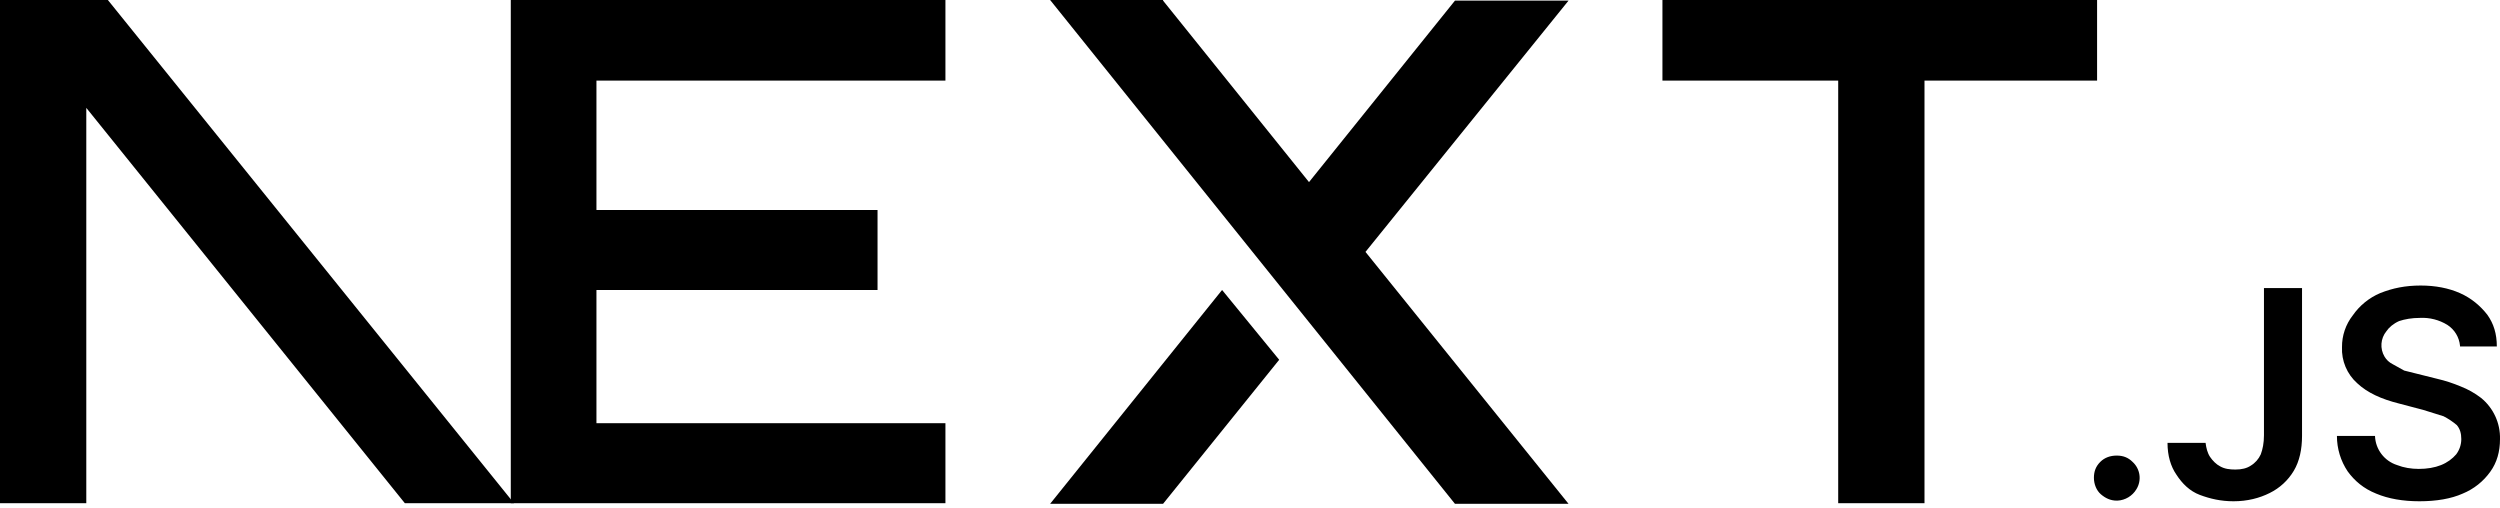
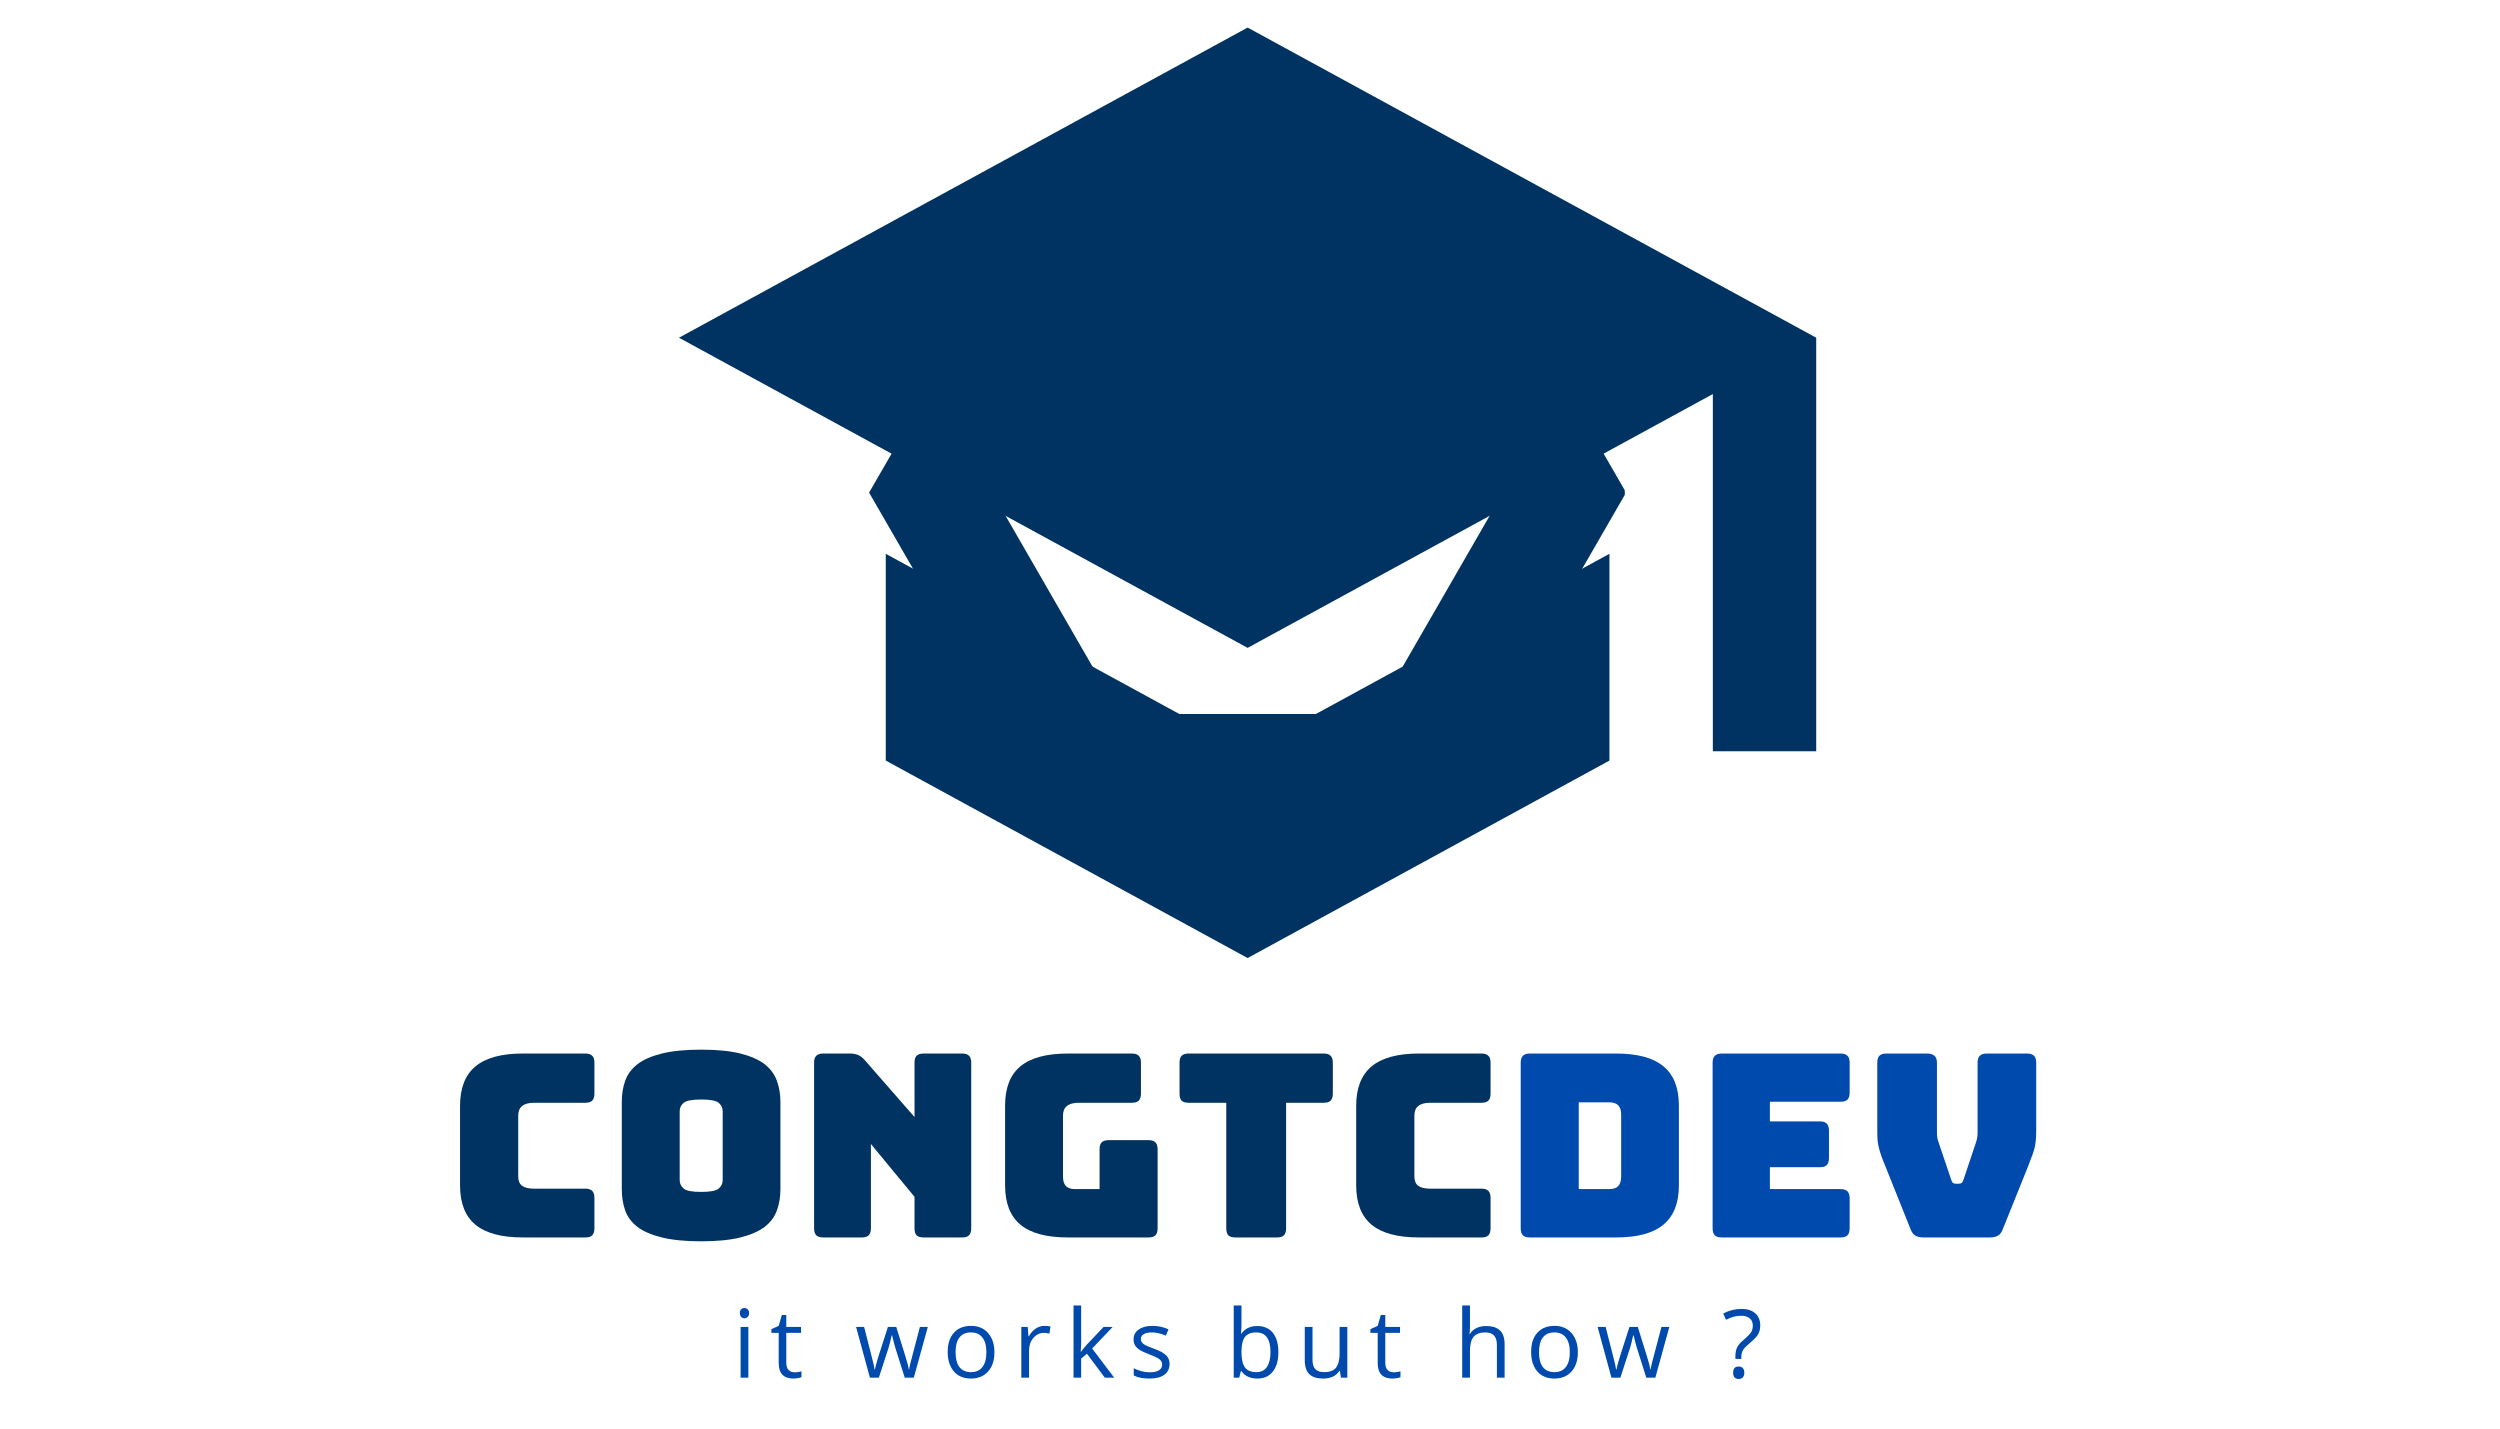
- <svg xmlns="http://www.w3.org/2000/svg" fill="none" viewBox="0 0 394 80">
-   <path fill="#000" d="M262 0h68.5v12.7h-27.2v66.6h-13.6V12.7H262V0ZM149 0v12.7H94v20.4h44.3v12.6H94v21h55v12.6H80.5V0h68.7zm34.3 0h-17.8l63.8 79.4h17.9l-32-39.7 32-39.6h-17.9l-23 28.6-23-28.6zm18.3 56.7-9-11-27.1 33.7h17.8l18.3-22.7z" />
-   <path fill="#000" d="M81 79.3 17 0H0v79.3h13.6V17l50.2 62.3H81Zm252.6-.4c-1 0-1.8-.4-2.5-1s-1.1-1.6-1.1-2.6.3-1.8 1-2.5 1.6-1 2.6-1 1.8.3 2.5 1a3.4 3.4 0 0 1 .6 4.3 3.7 3.7 0 0 1-3 1.8zm23.2-33.5h6v23.3c0 2.1-.4 4-1.3 5.5a9.1 9.1 0 0 1-3.8 3.5c-1.6.8-3.5 1.3-5.7 1.3-2 0-3.7-.4-5.3-1s-2.8-1.8-3.7-3.2c-.9-1.3-1.4-3-1.4-5h6c.1.8.3 1.6.7 2.2s1 1.2 1.6 1.5c.7.4 1.5.5 2.4.5 1 0 1.8-.2 2.4-.6a4 4 0 0 0 1.6-1.8c.3-.8.5-1.8.5-3V45.5zm30.9 9.1a4.4 4.4 0 0 0-2-3.3 7.5 7.5 0 0 0-4.3-1.1c-1.3 0-2.4.2-3.3.5-.9.4-1.6 1-2 1.6a3.5 3.5 0 0 0-.3 4c.3.5.7.9 1.3 1.2l1.8 1 2 .5 3.2.8c1.3.3 2.5.7 3.7 1.2a13 13 0 0 1 3.2 1.8 8.1 8.1 0 0 1 3 6.5c0 2-.5 3.7-1.5 5.1a10 10 0 0 1-4.4 3.5c-1.8.8-4.1 1.2-6.8 1.2-2.6 0-4.9-.4-6.8-1.2-2-.8-3.4-2-4.5-3.5a10 10 0 0 1-1.7-5.6h6a5 5 0 0 0 3.5 4.6c1 .4 2.2.6 3.4.6 1.3 0 2.5-.2 3.5-.6 1-.4 1.8-1 2.4-1.7a4 4 0 0 0 .8-2.4c0-.9-.2-1.6-.7-2.2a11 11 0 0 0-2.1-1.4l-3.2-1-3.8-1c-2.8-.7-5-1.7-6.6-3.2a7.2 7.2 0 0 1-2.4-5.7 8 8 0 0 1 1.7-5 10 10 0 0 1 4.3-3.5c2-.8 4-1.2 6.4-1.2 2.3 0 4.4.4 6.2 1.2 1.8.8 3.2 2 4.3 3.4 1 1.4 1.5 3 1.5 5h-5.8z" />
+ <svg xmlns="http://www.w3.org/2000/svg" width="350" zoomAndPan="magnify" viewBox="0 0 262.5 150" height="200" preserveAspectRatio="xMidYMid meet" version="1.0">
+   <defs>
+     <g />
+     <clipPath id="642d895e0b">
+       <path d="M 71.293 2.891 L 191 2.891 L 191 100.957 L 71.293 100.957 Z M 71.293 2.891 " clip-rule="nonzero" />
+     </clipPath>
+     <clipPath id="643ffc0d59">
+       <path d="M 91.254 17.352 L 170.602 17.352 L 170.602 86.219 L 91.254 86.219 Z M 91.254 17.352 " clip-rule="nonzero" />
+     </clipPath>
+   </defs>
+   <g fill="#003362" fill-opacity="1">
+     <g transform="translate(46.74213, 129.932)">
+       <g>
+         <path d="M 14.703 0 L 8.156 0 C 5.914 0 4.254 -0.445 3.172 -1.344 C 2.098 -2.238 1.562 -3.613 1.562 -5.469 L 1.562 -13.812 C 1.562 -15.676 2.098 -17.055 3.172 -17.953 C 4.254 -18.859 5.914 -19.312 8.156 -19.312 L 14.703 -19.312 C 15.047 -19.312 15.289 -19.234 15.438 -19.078 C 15.594 -18.93 15.672 -18.688 15.672 -18.344 L 15.672 -15.109 C 15.672 -14.766 15.594 -14.516 15.438 -14.359 C 15.289 -14.211 15.047 -14.141 14.703 -14.141 L 9.312 -14.141 C 8.758 -14.141 8.348 -14.023 8.078 -13.797 C 7.805 -13.578 7.672 -13.242 7.672 -12.797 L 7.672 -6.406 C 7.672 -5.957 7.805 -5.629 8.078 -5.422 C 8.348 -5.223 8.758 -5.125 9.312 -5.125 L 14.703 -5.125 C 15.047 -5.125 15.289 -5.047 15.438 -4.891 C 15.594 -4.742 15.672 -4.5 15.672 -4.156 L 15.672 -0.969 C 15.672 -0.625 15.594 -0.375 15.438 -0.219 C 15.289 -0.07 15.047 0 14.703 0 Z M 14.703 0 " />
+       </g>
+     </g>
+   </g>
+   <g fill="#003362" fill-opacity="1">
+     <g transform="translate(63.72601, 129.932)">
+       <g>
+         <path d="M 18.219 -5.078 C 18.219 -4.254 18.094 -3.504 17.844 -2.828 C 17.602 -2.16 17.176 -1.586 16.562 -1.109 C 15.945 -0.641 15.098 -0.27 14.016 0 C 12.93 0.27 11.562 0.406 9.906 0.406 C 8.238 0.406 6.859 0.27 5.766 0 C 4.672 -0.27 3.816 -0.641 3.203 -1.109 C 2.586 -1.586 2.16 -2.16 1.922 -2.828 C 1.68 -3.504 1.562 -4.254 1.562 -5.078 L 1.562 -14.219 C 1.562 -15.039 1.68 -15.785 1.922 -16.453 C 2.16 -17.129 2.586 -17.707 3.203 -18.188 C 3.816 -18.664 4.672 -19.039 5.766 -19.312 C 6.859 -19.582 8.238 -19.719 9.906 -19.719 C 11.562 -19.719 12.93 -19.582 14.016 -19.312 C 15.098 -19.039 15.945 -18.664 16.562 -18.188 C 17.176 -17.707 17.602 -17.129 17.844 -16.453 C 18.094 -15.785 18.219 -15.039 18.219 -14.219 Z M 7.641 -6.031 C 7.641 -5.676 7.773 -5.379 8.047 -5.141 C 8.316 -4.898 8.938 -4.781 9.906 -4.781 C 10.863 -4.781 11.477 -4.898 11.75 -5.141 C 12.02 -5.379 12.156 -5.676 12.156 -6.031 L 12.156 -13.25 C 12.156 -13.594 12.02 -13.883 11.75 -14.125 C 11.477 -14.363 10.863 -14.484 9.906 -14.484 C 8.938 -14.484 8.316 -14.363 8.047 -14.125 C 7.773 -13.883 7.641 -13.594 7.641 -13.25 Z M 7.641 -6.031 " />
+       </g>
+     </g>
+   </g>
+   <g fill="#003362" fill-opacity="1">
+     <g transform="translate(83.63444, 129.932)">
+       <g>
+         <path d="M 6.844 0 L 2.812 0 C 2.477 0 2.234 -0.07 2.078 -0.219 C 1.922 -0.375 1.844 -0.625 1.844 -0.969 L 1.844 -18.344 C 1.844 -18.688 1.922 -18.93 2.078 -19.078 C 2.234 -19.234 2.477 -19.312 2.812 -19.312 L 5.609 -19.312 C 5.941 -19.312 6.227 -19.258 6.469 -19.156 C 6.719 -19.051 6.957 -18.863 7.188 -18.594 L 12.391 -12.641 L 12.391 -18.344 C 12.391 -18.688 12.461 -18.93 12.609 -19.078 C 12.766 -19.234 13.016 -19.312 13.359 -19.312 L 17.391 -19.312 C 17.723 -19.312 17.961 -19.234 18.109 -19.078 C 18.266 -18.93 18.344 -18.688 18.344 -18.344 L 18.344 -0.969 C 18.344 -0.625 18.266 -0.375 18.109 -0.219 C 17.961 -0.07 17.723 0 17.391 0 L 13.359 0 C 13.016 0 12.766 -0.07 12.609 -0.219 C 12.461 -0.375 12.391 -0.625 12.391 -0.969 L 12.391 -4.266 L 7.812 -9.812 L 7.812 -0.969 C 7.812 -0.625 7.734 -0.375 7.578 -0.219 C 7.422 -0.07 7.176 0 6.844 0 Z M 6.844 0 " />
+       </g>
+     </g>
+   </g>
+   <g fill="#003362" fill-opacity="1">
+     <g transform="translate(103.9722, 129.932)">
+       <g>
+         <path d="M 16.609 0 L 8.156 0 C 5.914 0 4.254 -0.445 3.172 -1.344 C 2.098 -2.238 1.562 -3.613 1.562 -5.469 L 1.562 -13.844 C 1.562 -15.707 2.098 -17.082 3.172 -17.969 C 4.254 -18.863 5.914 -19.312 8.156 -19.312 L 14.859 -19.312 C 15.203 -19.312 15.445 -19.234 15.594 -19.078 C 15.75 -18.93 15.828 -18.688 15.828 -18.344 L 15.828 -15.109 C 15.828 -14.766 15.75 -14.516 15.594 -14.359 C 15.445 -14.211 15.203 -14.141 14.859 -14.141 L 9.281 -14.141 C 8.727 -14.141 8.316 -14.023 8.047 -13.797 C 7.773 -13.578 7.641 -13.242 7.641 -12.797 L 7.641 -6.391 C 7.641 -5.941 7.742 -5.609 7.953 -5.391 C 8.16 -5.18 8.469 -5.078 8.875 -5.078 L 11.484 -5.078 L 11.484 -9.25 C 11.484 -9.594 11.555 -9.836 11.703 -9.984 C 11.859 -10.141 12.109 -10.219 12.453 -10.219 L 16.609 -10.219 C 16.941 -10.219 17.188 -10.141 17.344 -9.984 C 17.5 -9.836 17.578 -9.594 17.578 -9.25 L 17.578 -0.969 C 17.578 -0.625 17.5 -0.375 17.344 -0.219 C 17.188 -0.07 16.941 0 16.609 0 Z M 16.609 0 " />
+       </g>
+     </g>
+   </g>
+   <g fill="#003362" fill-opacity="1">
+     <g transform="translate(123.1025, 129.932)">
+       <g>
+         <path d="M 10.969 0 L 6.625 0 C 6.281 0 6.031 -0.07 5.875 -0.219 C 5.727 -0.375 5.656 -0.625 5.656 -0.969 L 5.656 -14.141 L 1.719 -14.141 C 1.375 -14.141 1.125 -14.211 0.969 -14.359 C 0.82 -14.516 0.75 -14.766 0.75 -15.109 L 0.75 -18.344 C 0.75 -18.688 0.82 -18.93 0.969 -19.078 C 1.125 -19.234 1.375 -19.312 1.719 -19.312 L 15.875 -19.312 C 16.219 -19.312 16.461 -19.234 16.609 -19.078 C 16.766 -18.93 16.844 -18.688 16.844 -18.344 L 16.844 -15.109 C 16.844 -14.766 16.766 -14.516 16.609 -14.359 C 16.461 -14.211 16.219 -14.141 15.875 -14.141 L 11.938 -14.141 L 11.938 -0.969 C 11.938 -0.625 11.859 -0.375 11.703 -0.219 C 11.555 -0.07 11.312 0 10.969 0 Z M 10.969 0 " />
+       </g>
+     </g>
+   </g>
+   <g fill="#003362" fill-opacity="1">
+     <g transform="translate(140.8376, 129.932)">
+       <g>
+         <path d="M 14.703 0 L 8.156 0 C 5.914 0 4.254 -0.445 3.172 -1.344 C 2.098 -2.238 1.562 -3.613 1.562 -5.469 L 1.562 -13.812 C 1.562 -15.676 2.098 -17.055 3.172 -17.953 C 4.254 -18.859 5.914 -19.312 8.156 -19.312 L 14.703 -19.312 C 15.047 -19.312 15.289 -19.234 15.438 -19.078 C 15.594 -18.93 15.672 -18.688 15.672 -18.344 L 15.672 -15.109 C 15.672 -14.766 15.594 -14.516 15.438 -14.359 C 15.289 -14.211 15.047 -14.141 14.703 -14.141 L 9.312 -14.141 C 8.758 -14.141 8.348 -14.023 8.078 -13.797 C 7.805 -13.578 7.672 -13.242 7.672 -12.797 L 7.672 -6.406 C 7.672 -5.957 7.805 -5.629 8.078 -5.422 C 8.348 -5.223 8.758 -5.125 9.312 -5.125 L 14.703 -5.125 C 15.047 -5.125 15.289 -5.047 15.438 -4.891 C 15.594 -4.742 15.672 -4.5 15.672 -4.156 L 15.672 -0.969 C 15.672 -0.625 15.594 -0.375 15.438 -0.219 C 15.289 -0.07 15.047 0 14.703 0 Z M 14.703 0 " />
+       </g>
+     </g>
+   </g>
+   <g fill="#004aad" fill-opacity="1">
+     <g transform="translate(157.8302, 129.932)">
+       <g>
+         <path d="M 11.859 0 L 2.812 0 C 2.477 0 2.234 -0.07 2.078 -0.219 C 1.922 -0.375 1.844 -0.625 1.844 -0.969 L 1.844 -18.344 C 1.844 -18.688 1.922 -18.93 2.078 -19.078 C 2.234 -19.234 2.477 -19.312 2.812 -19.312 L 11.859 -19.312 C 14.098 -19.312 15.754 -18.863 16.828 -17.969 C 17.91 -17.082 18.453 -15.707 18.453 -13.844 L 18.453 -5.469 C 18.453 -3.613 17.91 -2.238 16.828 -1.344 C 15.754 -0.445 14.098 0 11.859 0 Z M 7.938 -14.188 L 7.938 -5.078 L 11.141 -5.078 C 11.566 -5.078 11.879 -5.18 12.078 -5.391 C 12.285 -5.609 12.391 -5.941 12.391 -6.391 L 12.391 -12.906 C 12.391 -13.352 12.285 -13.676 12.078 -13.875 C 11.879 -14.082 11.566 -14.188 11.141 -14.188 Z M 7.938 -14.188 " />
+       </g>
+     </g>
+   </g>
+   <g fill="#004aad" fill-opacity="1">
+     <g transform="translate(177.9801, 129.932)">
+       <g>
+         <path d="M 15.266 0 L 2.812 0 C 2.477 0 2.234 -0.07 2.078 -0.219 C 1.922 -0.375 1.844 -0.625 1.844 -0.969 L 1.844 -18.344 C 1.844 -18.688 1.922 -18.93 2.078 -19.078 C 2.234 -19.234 2.477 -19.312 2.812 -19.312 L 15.266 -19.312 C 15.609 -19.312 15.852 -19.234 16 -19.078 C 16.156 -18.93 16.234 -18.688 16.234 -18.344 L 16.234 -15.219 C 16.234 -14.875 16.156 -14.625 16 -14.469 C 15.852 -14.32 15.609 -14.25 15.266 -14.25 L 7.859 -14.25 L 7.859 -12.188 L 13.094 -12.188 C 13.438 -12.188 13.68 -12.109 13.828 -11.953 C 13.984 -11.797 14.062 -11.551 14.062 -11.219 L 14.062 -8.344 C 14.062 -8 13.984 -7.75 13.828 -7.594 C 13.68 -7.445 13.438 -7.375 13.094 -7.375 L 7.859 -7.375 L 7.859 -5.078 L 15.266 -5.078 C 15.609 -5.078 15.852 -5 16 -4.844 C 16.156 -4.688 16.234 -4.441 16.234 -4.109 L 16.234 -0.969 C 16.234 -0.625 16.156 -0.375 16 -0.219 C 15.852 -0.07 15.609 0 15.266 0 Z M 15.266 0 " />
+       </g>
+     </g>
+   </g>
+   <g fill="#004aad" fill-opacity="1">
+     <g transform="translate(195.6616, 129.932)">
+       <g>
+         <path d="M 13.281 0 L 6.297 0 C 5.961 0 5.68 -0.062 5.453 -0.188 C 5.234 -0.312 5.062 -0.547 4.938 -0.891 L 2.312 -7.453 C 2.145 -7.848 2.008 -8.191 1.906 -8.484 C 1.801 -8.785 1.711 -9.066 1.641 -9.328 C 1.566 -9.598 1.516 -9.879 1.484 -10.172 C 1.461 -10.473 1.453 -10.836 1.453 -11.266 L 1.453 -18.344 C 1.453 -18.688 1.523 -18.93 1.672 -19.078 C 1.828 -19.234 2.078 -19.312 2.422 -19.312 L 6.688 -19.312 C 7.02 -19.312 7.273 -19.234 7.453 -19.078 C 7.629 -18.93 7.719 -18.688 7.719 -18.344 L 7.719 -10.953 C 7.719 -10.766 7.734 -10.582 7.766 -10.406 C 7.805 -10.227 7.863 -10.039 7.938 -9.844 L 9.203 -6.094 C 9.254 -5.914 9.316 -5.797 9.391 -5.734 C 9.461 -5.672 9.57 -5.641 9.719 -5.641 L 10 -5.641 C 10.145 -5.641 10.254 -5.672 10.328 -5.734 C 10.398 -5.797 10.461 -5.914 10.516 -6.094 L 11.781 -9.875 C 11.852 -10.07 11.906 -10.258 11.938 -10.438 C 11.969 -10.613 11.984 -10.789 11.984 -10.969 L 11.984 -18.344 C 11.984 -18.688 12.062 -18.93 12.219 -19.078 C 12.375 -19.234 12.617 -19.312 12.953 -19.312 L 17.172 -19.312 C 17.504 -19.312 17.75 -19.234 17.906 -19.078 C 18.062 -18.93 18.141 -18.688 18.141 -18.344 L 18.141 -11.266 C 18.141 -10.836 18.125 -10.473 18.094 -10.172 C 18.07 -9.879 18.023 -9.598 17.953 -9.328 C 17.879 -9.066 17.785 -8.785 17.672 -8.484 C 17.566 -8.191 17.438 -7.848 17.281 -7.453 L 14.641 -0.891 C 14.516 -0.547 14.344 -0.312 14.125 -0.188 C 13.906 -0.062 13.625 0 13.281 0 Z M 13.281 0 " />
+       </g>
+     </g>
+   </g>
+   <g fill="#004aad" fill-opacity="1">
+     <g transform="translate(76.90547, 144.6539)">
+       <g>
+         <path d="M 1.672 0 L 0.859 0 L 0.859 -5.328 L 1.672 -5.328 Z M 0.781 -6.781 C 0.781 -6.969 0.828 -7.102 0.922 -7.188 C 1.016 -7.27 1.129 -7.312 1.266 -7.312 C 1.391 -7.312 1.5 -7.266 1.594 -7.172 C 1.695 -7.086 1.75 -6.957 1.75 -6.781 C 1.75 -6.602 1.695 -6.469 1.594 -6.375 C 1.5 -6.281 1.391 -6.234 1.266 -6.234 C 1.129 -6.234 1.016 -6.281 0.922 -6.375 C 0.828 -6.469 0.781 -6.602 0.781 -6.781 Z M 0.781 -6.781 " />
+       </g>
+     </g>
+   </g>
+   <g fill="#004aad" fill-opacity="1">
+     <g transform="translate(80.84137, 144.6539)">
+       <g>
+         <path d="M 2.578 -0.562 C 2.723 -0.562 2.859 -0.57 2.984 -0.594 C 3.117 -0.613 3.227 -0.641 3.312 -0.672 L 3.312 -0.047 C 3.219 -0.004 3.086 0.023 2.922 0.047 C 2.754 0.078 2.602 0.094 2.469 0.094 C 1.438 0.094 0.922 -0.445 0.922 -1.531 L 0.922 -4.703 L 0.156 -4.703 L 0.156 -5.094 L 0.922 -5.438 L 1.25 -6.578 L 1.719 -6.578 L 1.719 -5.328 L 3.266 -5.328 L 3.266 -4.703 L 1.719 -4.703 L 1.719 -1.562 C 1.719 -1.238 1.797 -0.988 1.953 -0.812 C 2.109 -0.645 2.316 -0.562 2.578 -0.562 Z M 2.578 -0.562 " />
+       </g>
+     </g>
+   </g>
+   <g fill="#004aad" fill-opacity="1">
+     <g transform="translate(85.77474, 144.6539)">
+       <g />
+     </g>
+   </g>
+   <g fill="#004aad" fill-opacity="1">
+     <g transform="translate(89.77877, 144.6539)">
+       <g>
+         <path d="M 5.219 0 L 4.234 -3.125 C 4.172 -3.32 4.055 -3.758 3.891 -4.438 L 3.844 -4.438 C 3.719 -3.863 3.609 -3.426 3.516 -3.125 L 2.5 0 L 1.562 0 L 0.109 -5.328 L 0.953 -5.328 C 1.297 -3.992 1.555 -2.973 1.734 -2.266 C 1.922 -1.566 2.023 -1.098 2.047 -0.859 L 2.094 -0.859 C 2.125 -1.047 2.18 -1.285 2.266 -1.578 C 2.348 -1.867 2.414 -2.098 2.469 -2.266 L 3.453 -5.328 L 4.328 -5.328 L 5.281 -2.266 C 5.457 -1.711 5.582 -1.242 5.656 -0.859 L 5.688 -0.859 C 5.695 -0.984 5.727 -1.164 5.781 -1.406 C 5.844 -1.645 6.188 -2.953 6.812 -5.328 L 7.641 -5.328 L 6.172 0 Z M 5.219 0 " />
+       </g>
+     </g>
+   </g>
+   <g fill="#004aad" fill-opacity="1">
+     <g transform="translate(98.9453, 144.6539)">
+       <g>
+         <path d="M 5.469 -2.672 C 5.469 -1.805 5.242 -1.129 4.797 -0.641 C 4.359 -0.148 3.754 0.094 2.984 0.094 C 2.504 0.094 2.078 -0.016 1.703 -0.234 C 1.336 -0.461 1.055 -0.785 0.859 -1.203 C 0.66 -1.617 0.562 -2.109 0.562 -2.672 C 0.562 -3.547 0.773 -4.223 1.203 -4.703 C 1.641 -5.191 2.242 -5.438 3.016 -5.438 C 3.766 -5.438 4.359 -5.188 4.797 -4.688 C 5.242 -4.188 5.469 -3.516 5.469 -2.672 Z M 1.391 -2.672 C 1.391 -1.992 1.523 -1.473 1.797 -1.109 C 2.078 -0.754 2.484 -0.578 3.016 -0.578 C 3.535 -0.578 3.93 -0.754 4.203 -1.109 C 4.484 -1.461 4.625 -1.984 4.625 -2.672 C 4.625 -3.348 4.484 -3.863 4.203 -4.219 C 3.93 -4.57 3.531 -4.75 3 -4.75 C 2.469 -4.75 2.066 -4.57 1.797 -4.219 C 1.523 -3.875 1.391 -3.359 1.391 -2.672 Z M 1.391 -2.672 " />
+       </g>
+     </g>
+   </g>
+   <g fill="#004aad" fill-opacity="1">
+     <g transform="translate(106.3796, 144.6539)">
+       <g>
+         <path d="M 3.297 -5.438 C 3.523 -5.438 3.734 -5.414 3.922 -5.375 L 3.812 -4.625 C 3.594 -4.676 3.398 -4.703 3.234 -4.703 C 2.797 -4.703 2.426 -4.523 2.125 -4.172 C 1.82 -3.816 1.672 -3.379 1.672 -2.859 L 1.672 0 L 0.859 0 L 0.859 -5.328 L 1.531 -5.328 L 1.609 -4.344 L 1.656 -4.344 C 1.852 -4.695 2.094 -4.969 2.375 -5.156 C 2.656 -5.344 2.961 -5.438 3.297 -5.438 Z M 3.297 -5.438 " />
+       </g>
+     </g>
+   </g>
+   <g fill="#004aad" fill-opacity="1">
+     <g transform="translate(111.8628, 144.6539)">
+       <g>
+         <path d="M 1.656 -2.734 C 1.789 -2.93 2.004 -3.191 2.297 -3.516 L 4.016 -5.328 L 4.969 -5.328 L 2.812 -3.062 L 5.125 0 L 4.141 0 L 2.266 -2.516 L 1.656 -2 L 1.656 0 L 0.859 0 L 0.859 -7.578 L 1.656 -7.578 L 1.656 -3.562 C 1.656 -3.383 1.641 -3.109 1.609 -2.734 Z M 1.656 -2.734 " />
+       </g>
+     </g>
+   </g>
+   <g fill="#004aad" fill-opacity="1">
+     <g transform="translate(118.5089, 144.6539)">
+       <g>
+         <path d="M 4.297 -1.453 C 4.297 -0.953 4.109 -0.566 3.734 -0.297 C 3.367 -0.035 2.852 0.094 2.188 0.094 C 1.477 0.094 0.926 -0.016 0.531 -0.234 L 0.531 -0.984 C 0.789 -0.859 1.066 -0.754 1.359 -0.672 C 1.648 -0.598 1.93 -0.562 2.203 -0.562 C 2.629 -0.562 2.953 -0.629 3.172 -0.766 C 3.398 -0.898 3.516 -1.109 3.516 -1.391 C 3.516 -1.598 3.426 -1.773 3.25 -1.922 C 3.07 -2.066 2.719 -2.238 2.188 -2.438 C 1.695 -2.625 1.348 -2.785 1.141 -2.922 C 0.93 -3.066 0.773 -3.223 0.672 -3.391 C 0.566 -3.566 0.516 -3.781 0.516 -4.031 C 0.516 -4.457 0.691 -4.797 1.047 -5.047 C 1.398 -5.305 1.883 -5.438 2.5 -5.438 C 3.07 -5.438 3.633 -5.316 4.188 -5.078 L 3.906 -4.422 C 3.363 -4.641 2.875 -4.75 2.438 -4.75 C 2.062 -4.75 1.773 -4.688 1.578 -4.562 C 1.379 -4.445 1.281 -4.285 1.281 -4.078 C 1.281 -3.93 1.316 -3.805 1.391 -3.703 C 1.461 -3.609 1.578 -3.516 1.734 -3.422 C 1.898 -3.336 2.219 -3.207 2.688 -3.031 C 3.312 -2.801 3.734 -2.566 3.953 -2.328 C 4.18 -2.098 4.297 -1.805 4.297 -1.453 Z M 4.297 -1.453 " />
+       </g>
+     </g>
+   </g>
+   <g fill="#004aad" fill-opacity="1">
+     <g transform="translate(124.6782, 144.6539)">
+       <g />
+     </g>
+   </g>
+   <g fill="#004aad" fill-opacity="1">
+     <g transform="translate(128.6822, 144.6539)">
+       <g>
+         <path d="M 3.344 -5.422 C 4.039 -5.422 4.582 -5.18 4.969 -4.703 C 5.352 -4.223 5.547 -3.547 5.547 -2.672 C 5.547 -1.797 5.348 -1.113 4.953 -0.625 C 4.566 -0.145 4.031 0.094 3.344 0.094 C 2.988 0.094 2.664 0.031 2.375 -0.094 C 2.094 -0.219 1.859 -0.414 1.672 -0.688 L 1.609 -0.688 L 1.438 0 L 0.859 0 L 0.859 -7.578 L 1.672 -7.578 L 1.672 -5.734 C 1.672 -5.316 1.656 -4.945 1.625 -4.625 L 1.672 -4.625 C 2.047 -5.156 2.602 -5.422 3.344 -5.422 Z M 3.219 -4.75 C 2.664 -4.75 2.27 -4.586 2.031 -4.266 C 1.789 -3.953 1.672 -3.422 1.672 -2.672 C 1.672 -1.922 1.797 -1.383 2.047 -1.062 C 2.297 -0.738 2.691 -0.578 3.234 -0.578 C 3.734 -0.578 4.102 -0.758 4.344 -1.125 C 4.594 -1.488 4.719 -2.008 4.719 -2.688 C 4.719 -3.375 4.594 -3.891 4.344 -4.234 C 4.102 -4.578 3.727 -4.75 3.219 -4.75 Z M 3.219 -4.75 " />
+       </g>
+     </g>
+   </g>
+   <g fill="#004aad" fill-opacity="1">
+     <g transform="translate(136.2042, 144.6539)">
+       <g>
+         <path d="M 1.609 -5.328 L 1.609 -1.875 C 1.609 -1.438 1.707 -1.109 1.906 -0.891 C 2.102 -0.68 2.414 -0.578 2.844 -0.578 C 3.406 -0.578 3.812 -0.727 4.062 -1.031 C 4.32 -1.344 4.453 -1.844 4.453 -2.531 L 4.453 -5.328 L 5.266 -5.328 L 5.266 0 L 4.594 0 L 4.484 -0.719 L 4.438 -0.719 C 4.27 -0.457 4.039 -0.254 3.75 -0.109 C 3.457 0.023 3.117 0.094 2.734 0.094 C 2.086 0.094 1.602 -0.055 1.281 -0.359 C 0.957 -0.672 0.797 -1.164 0.797 -1.844 L 0.797 -5.328 Z M 1.609 -5.328 " />
+       </g>
+     </g>
+   </g>
+   <g fill="#004aad" fill-opacity="1">
+     <g transform="translate(143.7358, 144.6539)">
+       <g>
+         <path d="M 2.578 -0.562 C 2.723 -0.562 2.859 -0.57 2.984 -0.594 C 3.117 -0.613 3.227 -0.641 3.312 -0.672 L 3.312 -0.047 C 3.219 -0.004 3.086 0.023 2.922 0.047 C 2.754 0.078 2.602 0.094 2.469 0.094 C 1.438 0.094 0.922 -0.445 0.922 -1.531 L 0.922 -4.703 L 0.156 -4.703 L 0.156 -5.094 L 0.922 -5.438 L 1.25 -6.578 L 1.719 -6.578 L 1.719 -5.328 L 3.266 -5.328 L 3.266 -4.703 L 1.719 -4.703 L 1.719 -1.562 C 1.719 -1.238 1.797 -0.988 1.953 -0.812 C 2.109 -0.645 2.316 -0.562 2.578 -0.562 Z M 2.578 -0.562 " />
+       </g>
+     </g>
+   </g>
+   <g fill="#004aad" fill-opacity="1">
+     <g transform="translate(148.6692, 144.6539)">
+       <g />
+     </g>
+   </g>
+   <g fill="#004aad" fill-opacity="1">
+     <g transform="translate(152.6732, 144.6539)">
+       <g>
+         <path d="M 4.5 0 L 4.5 -3.453 C 4.5 -3.891 4.398 -4.211 4.203 -4.422 C 4.004 -4.641 3.695 -4.75 3.281 -4.75 C 2.719 -4.75 2.305 -4.594 2.047 -4.281 C 1.797 -3.977 1.672 -3.484 1.672 -2.797 L 1.672 0 L 0.859 0 L 0.859 -7.578 L 1.672 -7.578 L 1.672 -5.281 C 1.672 -5.008 1.656 -4.781 1.625 -4.594 L 1.672 -4.594 C 1.828 -4.852 2.051 -5.055 2.344 -5.203 C 2.645 -5.348 2.984 -5.422 3.359 -5.422 C 4.016 -5.422 4.504 -5.266 4.828 -4.953 C 5.148 -4.648 5.312 -4.16 5.312 -3.484 L 5.312 0 Z M 4.5 0 " />
+       </g>
+     </g>
+   </g>
+   <g fill="#004aad" fill-opacity="1">
+     <g transform="translate(160.2049, 144.6539)">
+       <g>
+         <path d="M 5.469 -2.672 C 5.469 -1.805 5.242 -1.129 4.797 -0.641 C 4.359 -0.148 3.754 0.094 2.984 0.094 C 2.504 0.094 2.078 -0.016 1.703 -0.234 C 1.336 -0.461 1.055 -0.785 0.859 -1.203 C 0.66 -1.617 0.562 -2.109 0.562 -2.672 C 0.562 -3.547 0.773 -4.223 1.203 -4.703 C 1.641 -5.191 2.242 -5.438 3.016 -5.438 C 3.766 -5.438 4.359 -5.188 4.797 -4.688 C 5.242 -4.188 5.469 -3.516 5.469 -2.672 Z M 1.391 -2.672 C 1.391 -1.992 1.523 -1.473 1.797 -1.109 C 2.078 -0.754 2.484 -0.578 3.016 -0.578 C 3.535 -0.578 3.93 -0.754 4.203 -1.109 C 4.484 -1.461 4.625 -1.984 4.625 -2.672 C 4.625 -3.348 4.484 -3.863 4.203 -4.219 C 3.93 -4.57 3.531 -4.75 3 -4.75 C 2.469 -4.75 2.066 -4.57 1.797 -4.219 C 1.523 -3.875 1.391 -3.359 1.391 -2.672 Z M 1.391 -2.672 " />
+       </g>
+     </g>
+   </g>
+   <g fill="#004aad" fill-opacity="1">
+     <g transform="translate(167.6392, 144.6539)">
+       <g>
+         <path d="M 5.219 0 L 4.234 -3.125 C 4.172 -3.32 4.055 -3.758 3.891 -4.438 L 3.844 -4.438 C 3.719 -3.863 3.609 -3.426 3.516 -3.125 L 2.5 0 L 1.562 0 L 0.109 -5.328 L 0.953 -5.328 C 1.297 -3.992 1.555 -2.973 1.734 -2.266 C 1.922 -1.566 2.023 -1.098 2.047 -0.859 L 2.094 -0.859 C 2.125 -1.047 2.18 -1.285 2.266 -1.578 C 2.348 -1.867 2.414 -2.098 2.469 -2.266 L 3.453 -5.328 L 4.328 -5.328 L 5.281 -2.266 C 5.457 -1.711 5.582 -1.242 5.656 -0.859 L 5.688 -0.859 C 5.695 -0.984 5.727 -1.164 5.781 -1.406 C 5.844 -1.645 6.188 -2.953 6.812 -5.328 L 7.641 -5.328 L 6.172 0 Z M 5.219 0 " />
+       </g>
+     </g>
+   </g>
+   <g fill="#004aad" fill-opacity="1">
+     <g transform="translate(176.8057, 144.6539)">
+       <g />
+     </g>
+   </g>
+   <g fill="#004aad" fill-opacity="1">
+     <g transform="translate(180.8098, 144.6539)">
+       <g>
+         <path d="M 1.406 -1.969 L 1.406 -2.219 C 1.406 -2.602 1.461 -2.914 1.578 -3.156 C 1.691 -3.406 1.91 -3.664 2.234 -3.938 C 2.672 -4.312 2.945 -4.594 3.062 -4.781 C 3.176 -4.969 3.234 -5.195 3.234 -5.469 C 3.234 -5.789 3.129 -6.039 2.922 -6.219 C 2.711 -6.406 2.406 -6.5 2 -6.5 C 1.75 -6.5 1.5 -6.469 1.25 -6.406 C 1.008 -6.344 0.734 -6.234 0.422 -6.078 L 0.125 -6.734 C 0.738 -7.055 1.379 -7.219 2.047 -7.219 C 2.672 -7.219 3.156 -7.062 3.5 -6.75 C 3.844 -6.445 4.016 -6.02 4.016 -5.469 C 4.016 -5.227 3.984 -5.02 3.922 -4.844 C 3.859 -4.664 3.766 -4.492 3.641 -4.328 C 3.516 -4.172 3.25 -3.914 2.844 -3.562 C 2.508 -3.281 2.289 -3.047 2.188 -2.859 C 2.082 -2.672 2.031 -2.426 2.031 -2.125 L 2.031 -1.969 Z M 1.172 -0.516 C 1.172 -0.953 1.363 -1.172 1.75 -1.172 C 1.938 -1.172 2.082 -1.113 2.188 -1 C 2.289 -0.895 2.344 -0.734 2.344 -0.516 C 2.344 -0.305 2.289 -0.145 2.188 -0.031 C 2.082 0.082 1.938 0.141 1.75 0.141 C 1.582 0.141 1.441 0.086 1.328 -0.016 C 1.223 -0.117 1.172 -0.285 1.172 -0.516 Z M 1.172 -0.516 " />
+       </g>
+     </g>
+   </g>
+   <g clip-path="url(#642d895e0b)">
+     <path fill="#003362" d="M 93.004 58.148 L 93.004 79.859 L 131 100.594 L 168.992 79.859 L 168.992 58.148 L 131 78.883 Z M 131 2.895 L 71.293 35.461 L 131 68.027 L 179.848 41.375 L 179.848 78.883 L 190.703 78.883 L 190.703 35.461 Z M 131 2.895 " fill-opacity="1" fill-rule="nonzero" />
+   </g>
+   <g clip-path="url(#643ffc0d59)">
+     <path fill="#003362" d="M 91.254 51.723 L 111.121 86.152 L 150.879 86.152 L 170.742 51.723 L 150.879 17.32 L 111.121 17.32 Z M 157.816 51.723 L 144.414 74.969 L 117.582 74.969 L 104.18 51.723 L 117.582 28.48 L 125.418 28.48 L 125.418 39.613 L 124.02 39.613 L 117.027 51.723 L 124.02 63.832 L 138.004 63.832 L 144.992 51.723 L 138.004 39.613 L 136.605 39.613 L 136.605 28.48 L 144.441 28.48 Z M 157.816 51.723 " fill-opacity="1" fill-rule="nonzero" />
+   </g>
</svg>
